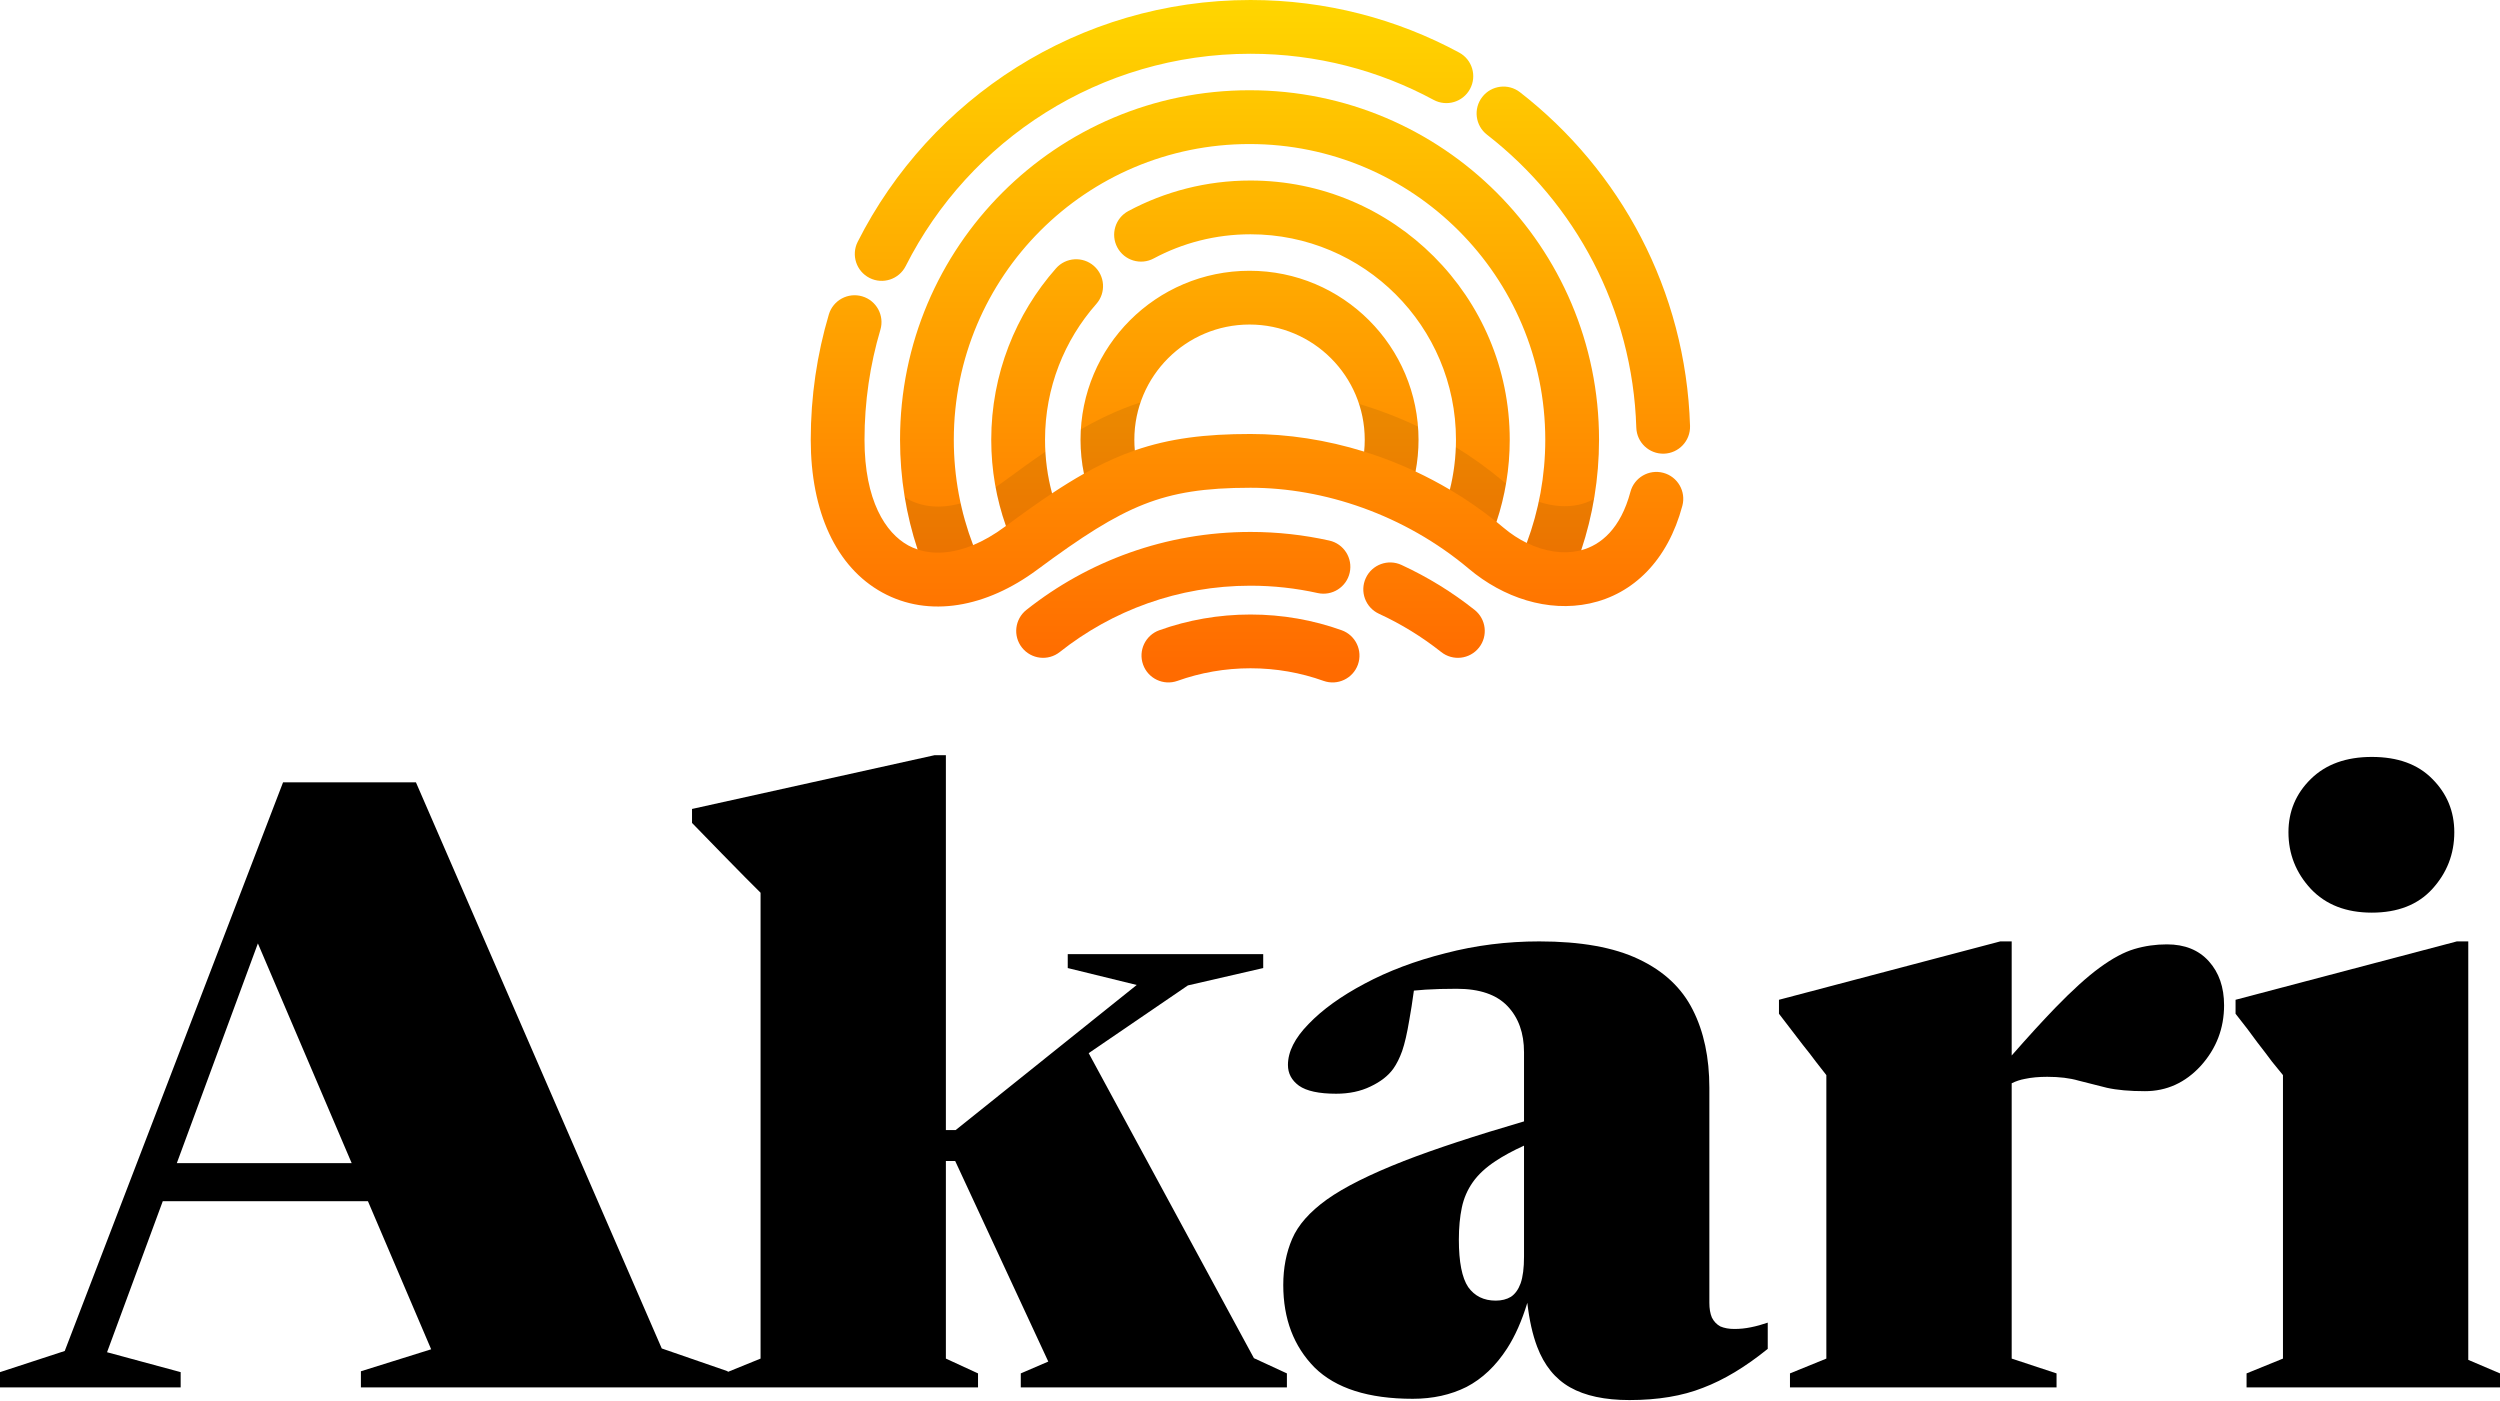
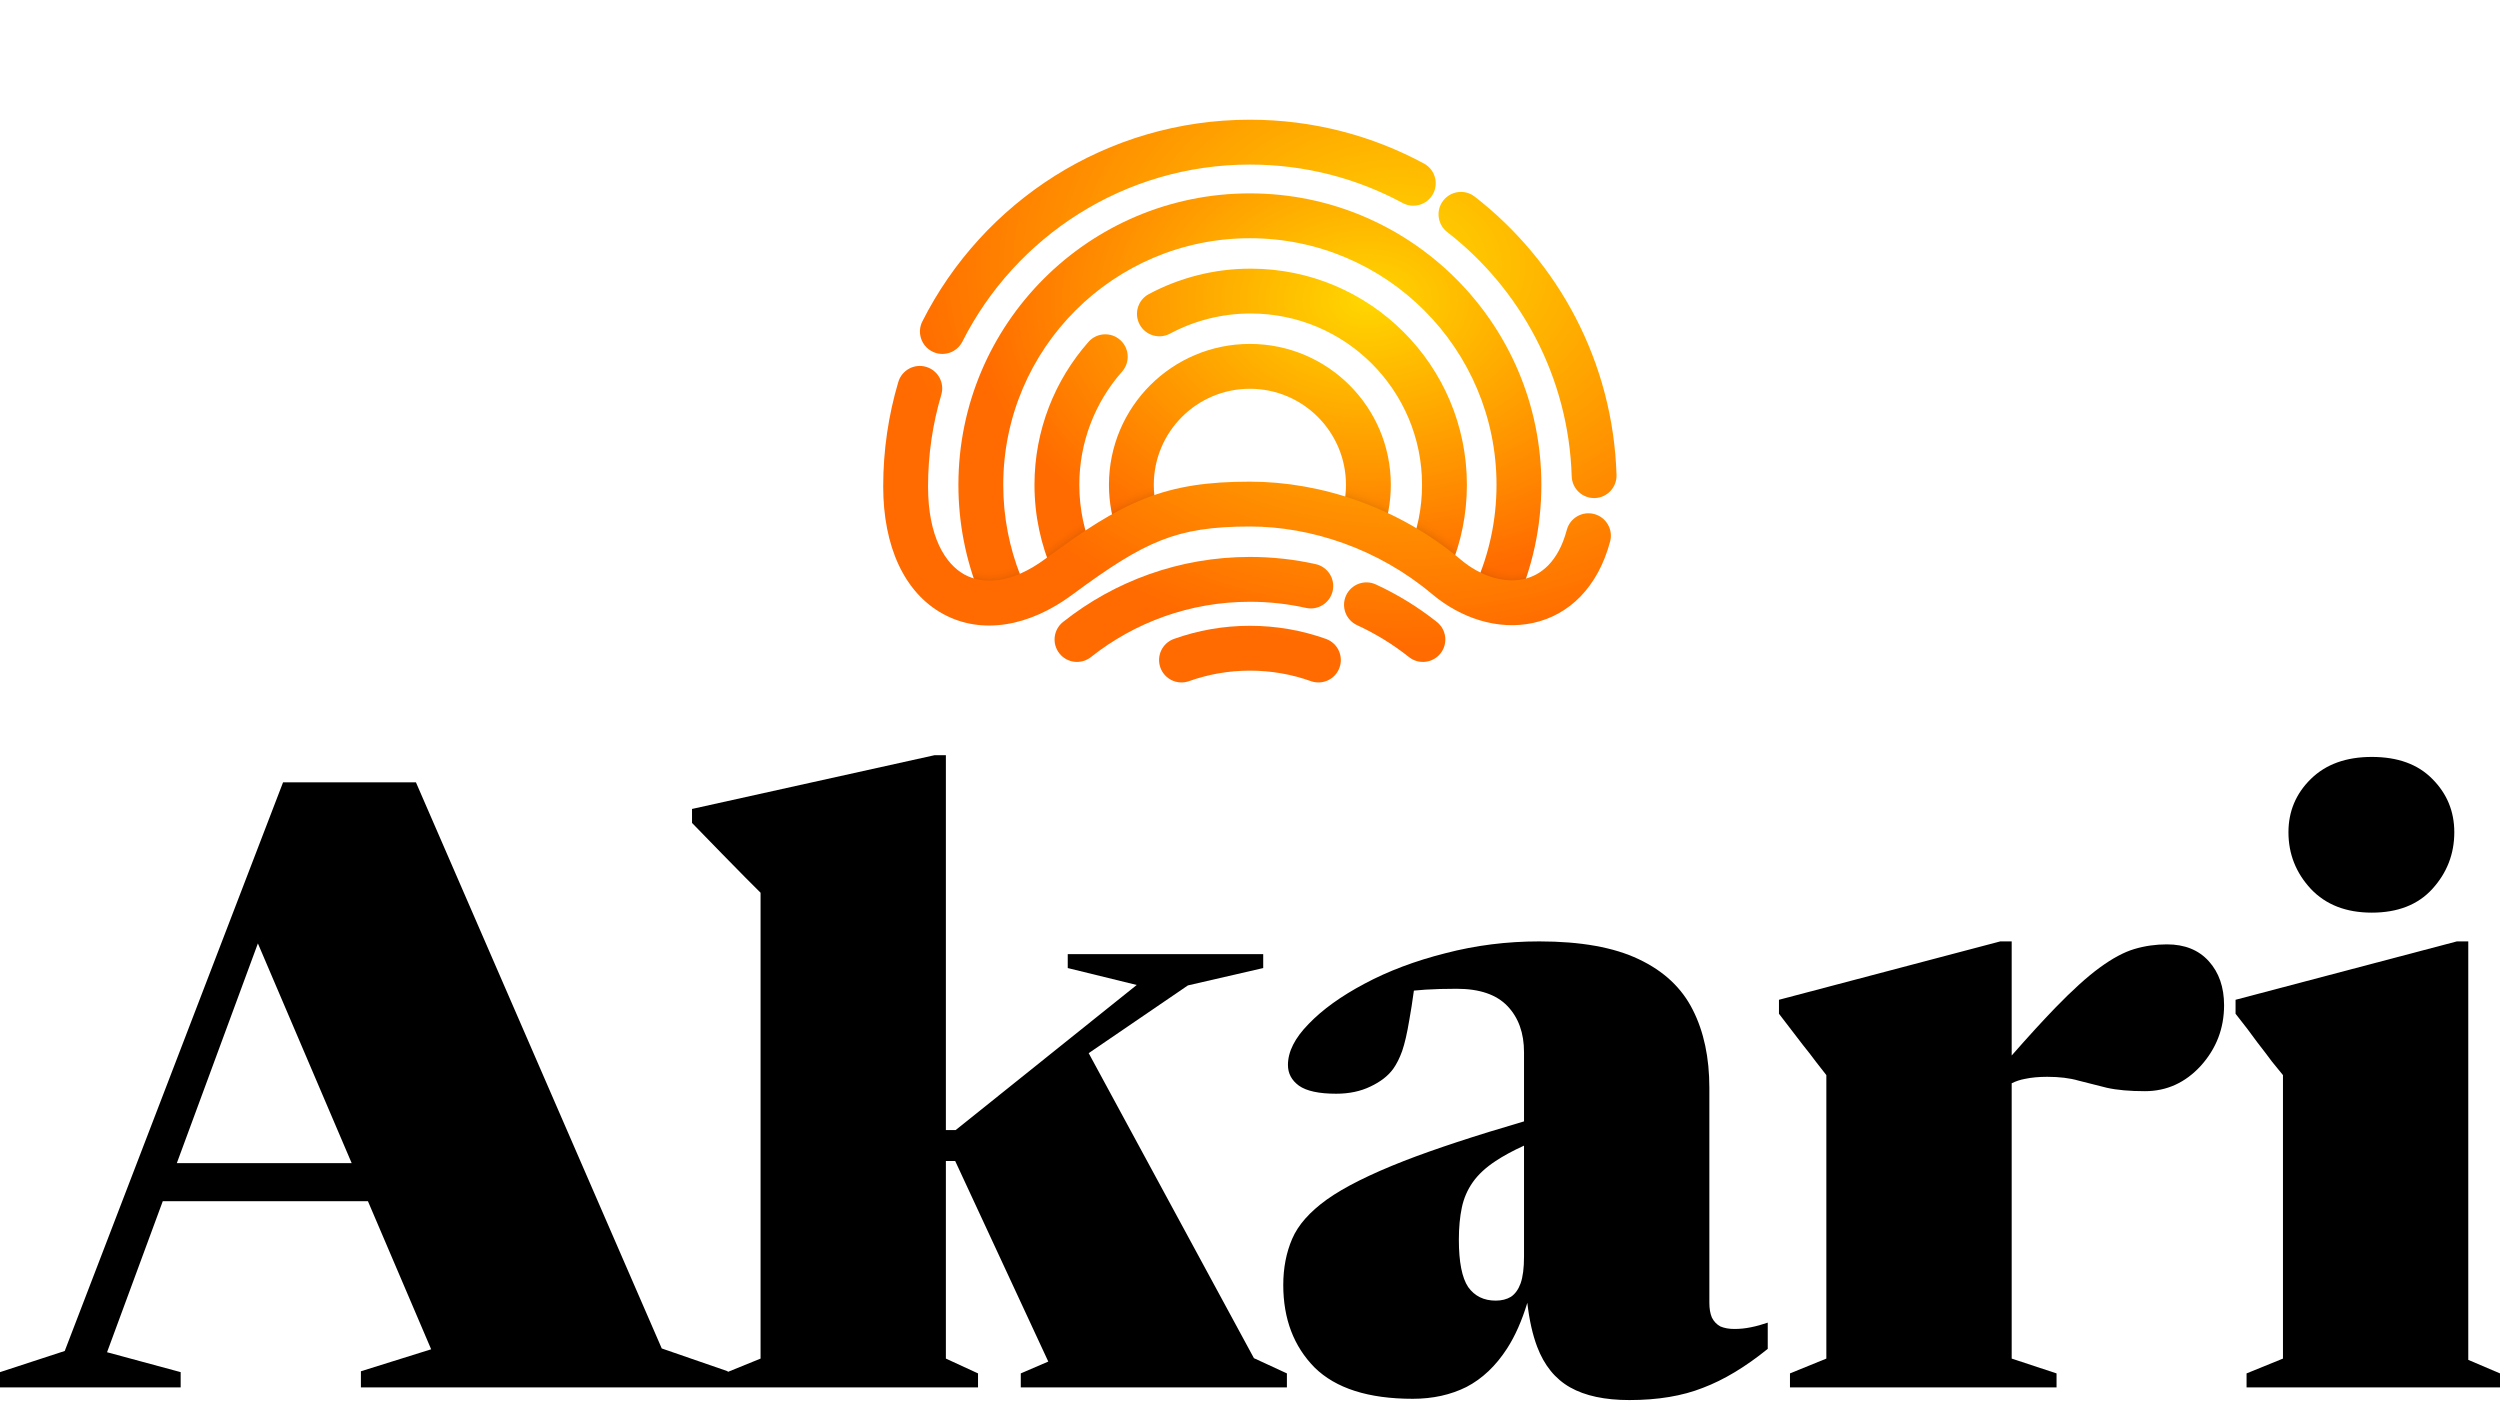
<svg xmlns="http://www.w3.org/2000/svg" preserveAspectRatio="none" overflow="visible" style="display: block;" width="89.282" height="50" viewBox="0 0 89.282 50" fill="none">
  <defs>
-     <linearGradient id="akari-plain-mark" x1="0" y1="0" x2="0" y2="23.81" gradientUnits="userSpaceOnUse">
-       <stop offset="0" stop-color="#FFD600" />
+     <filter id="lift" x="-5%" y="-5%" width="110%" height="110%">
+       <feGaussianBlur stdDeviation="7" />
+     </filter>
+     <radialGradient id="inside-paint1_radial_222_49" cx="0" cy="0" r="1" gradientTransform="matrix(-233.461 219.676 -308.502 -166.241 399.524 104.89)" gradientUnits="userSpaceOnUse">
+       <stop stop-color="#FFD600" />
      <stop offset="1" stop-color="#FF6B00" />
-     </linearGradient>
+     </radialGradient>
+     <radialGradient id="inside-paint3_radial_222_49" cx="0" cy="0" r="1" gradientTransform="matrix(-233.461 219.676 -308.502 -166.241 399.524 104.89)" gradientUnits="userSpaceOnUse">
+       <stop stop-color="#FFD600" />
+       <stop offset="1" stop-color="#FF6B00" />
+     </radialGradient>
+     <radialGradient id="inside-paint5_radial_222_49" cx="0" cy="0" r="1" gradientTransform="matrix(-233.461 219.676 -308.502 -166.241 399.524 104.89)" gradientUnits="userSpaceOnUse">
+       <stop stop-color="#FFD600" />
+       <stop offset="1" stop-color="#FF6B00" />
+     </radialGradient>
+     <radialGradient id="inside-paint7_radial_222_49" cx="0" cy="0" r="1" gradientTransform="matrix(-233.461 219.676 -308.502 -166.241 399.524 104.89)" gradientUnits="userSpaceOnUse">
+       <stop stop-color="#FFD600" />
+       <stop offset="1" stop-color="#FF6B00" />
+     </radialGradient>
+     <clipPath id="under-outline">
+       <path d="M284.878 0C442.212 0 569.756 127.544 569.756 284.878C569.756 326.208 560.941 365.539 545.067 401.043L505.056 383.154C518.463 353.168 525.928 319.924 525.928 284.878C525.928 151.749 418.006 43.827 284.878 43.827C151.749 43.827 43.827 151.749 43.827 284.878C43.827 316.365 49.853 346.391 60.795 373.905L66.77 387.685L26.825 405.707C24.475 400.696 22.266 395.605 20.204 390.439C7.162 357.765 0 322.131 0 284.878C0 127.544 127.544 0 284.878 0Z" transform="translate(227 293)" />
+       <path d="M127.128 145.162C135.133 136.085 148.98 135.217 158.057 143.222C167.134 151.227 168.004 165.075 159.998 174.152C133.954 203.683 118.177 242.411 118.177 284.878C118.177 308.926 123.232 331.735 132.316 352.347C137.197 363.422 132.176 376.356 121.101 381.237C110.026 386.118 97.091 381.097 92.211 370.022C80.719 343.947 74.35 315.127 74.35 284.878C74.35 231.332 94.295 182.392 127.128 145.162Z" transform="translate(227 293)" />
+       <path d="M285.661 73.567C402.364 73.567 496.971 168.174 496.971 284.878C496.971 313.612 491.224 341.059 480.796 366.09C476.141 377.262 463.311 382.545 452.139 377.891C440.968 373.237 435.685 360.407 440.339 349.236C448.582 329.451 453.144 307.725 453.144 284.878C453.144 192.38 378.159 117.395 285.661 117.395C257.096 117.395 230.262 124.528 206.778 137.092C196.107 142.801 182.828 138.779 177.119 128.108C171.409 117.437 175.432 104.157 186.103 98.448C215.79 82.564 249.707 73.567 285.661 73.567Z" transform="translate(227 293)" />
+       <path d="M284.878 147.135C360.951 147.135 422.621 208.804 422.621 284.878C422.621 302.22 419.405 318.863 413.518 334.207L372.599 318.508C376.594 308.096 378.794 296.769 378.794 284.878C378.794 233.01 336.746 190.962 284.878 190.962C233.01 190.962 190.962 233.01 190.962 284.878C190.962 296.769 193.162 308.096 197.157 318.508L156.237 334.207C150.351 318.863 147.135 302.22 147.135 284.878C147.135 208.804 208.804 147.135 284.878 147.135Z" transform="translate(227 293)" />
+     </clipPath>
+     <radialGradient id="outline-paint1_radial_222_50" cx="0" cy="0" r="1" gradientTransform="matrix(-293.684 297.805 -388.082 -225.366 502.584 142.195)" gradientUnits="userSpaceOnUse">
+       <stop stop-color="#FFD600" />
+       <stop offset="1" stop-color="#FF6B00" />
+     </radialGradient>
+     <radialGradient id="outline-paint3_radial_222_50" cx="0" cy="0" r="1" gradientTransform="matrix(-293.684 297.805 -388.082 -225.366 502.584 142.195)" gradientUnits="userSpaceOnUse">
+       <stop stop-color="#FFD600" />
+       <stop offset="1" stop-color="#FF6B00" />
+     </radialGradient>
+     <radialGradient id="outline-paint5_radial_222_50" cx="0" cy="0" r="1" gradientTransform="matrix(-293.684 297.805 -388.082 -225.366 502.584 142.195)" gradientUnits="userSpaceOnUse">
+       <stop stop-color="#FFD600" />
+       <stop offset="1" stop-color="#FF6B00" />
+     </radialGradient>
+     <radialGradient id="outline-paint7_radial_222_50" cx="0" cy="0" r="1" gradientTransform="matrix(-293.684 297.805 -388.082 -225.366 502.584 142.195)" gradientUnits="userSpaceOnUse">
+       <stop stop-color="#FFD600" />
+       <stop offset="1" stop-color="#FF6B00" />
+     </radialGradient>
+     <radialGradient id="outline-paint9_radial_222_50" cx="0" cy="0" r="1" gradientTransform="matrix(-293.684 297.805 -388.082 -225.366 502.584 142.195)" gradientUnits="userSpaceOnUse">
+       <stop stop-color="#FFD600" />
+       <stop offset="1" stop-color="#FF6B00" />
+     </radialGradient>
+     <radialGradient id="outline-paint11_radial_222_50" cx="0" cy="0" r="1" gradientTransform="matrix(-293.684 297.805 -388.082 -225.366 502.584 142.195)" gradientUnits="userSpaceOnUse">
+       <stop stop-color="#FFD600" />
+       <stop offset="1" stop-color="#FF6B00" />
+     </radialGradient>
  </defs>
  <g id="akari-logo">
-     <g id="akari-print">
-       <g id="Union">
-         <path d="M44.659 21.946C45.799 21.946 46.895 22.143 47.913 22.507C48.413 22.686 48.673 23.235 48.495 23.735C48.316 24.234 47.767 24.494 47.267 24.316C46.453 24.025 45.575 23.866 44.659 23.866C43.742 23.866 42.864 24.025 42.05 24.316C41.551 24.494 41.001 24.234 40.823 23.735C40.644 23.235 40.904 22.686 41.404 22.507C42.422 22.143 43.518 21.946 44.659 21.946Z" fill="url(#akari-plain-mark)" />
-         <path d="M44.659 18.997C45.624 18.997 46.566 19.103 47.473 19.305C47.991 19.42 48.317 19.933 48.202 20.451C48.087 20.968 47.573 21.295 47.056 21.179C46.285 21.008 45.483 20.917 44.659 20.917C42.084 20.917 39.72 21.802 37.848 23.285C37.433 23.615 36.829 23.545 36.499 23.129C36.17 22.714 36.24 22.11 36.656 21.781C38.854 20.038 41.636 18.997 44.659 18.997Z" fill="url(#akari-plain-mark)" />
-         <path d="M48.776 20.645C48.998 20.163 49.568 19.953 50.05 20.175C50.987 20.607 51.863 21.147 52.662 21.781C53.077 22.11 53.147 22.714 52.818 23.129C52.488 23.545 51.884 23.615 51.469 23.285C50.788 22.746 50.043 22.286 49.246 21.919C48.764 21.697 48.554 21.126 48.776 20.645Z" fill="url(#akari-plain-mark)" />
-         <path fill-rule="evenodd" clip-rule="evenodd" d="M44.624 3.223C51.518 3.223 57.106 8.811 57.106 15.705C57.106 17.082 56.882 18.409 56.469 19.65C57.173 19.463 57.875 18.883 58.227 17.566C58.363 17.054 58.889 16.749 59.402 16.886C59.914 17.023 60.218 17.549 60.082 18.061C59.56 20.018 58.327 21.217 56.774 21.551C55.279 21.872 53.688 21.348 52.459 20.314C50.15 18.372 47.273 17.419 44.659 17.419C43.03 17.419 41.921 17.591 40.851 18.012C39.758 18.443 38.646 19.157 37.035 20.351C35.227 21.691 33.18 22.077 31.511 21.161C29.855 20.252 28.954 18.268 28.954 15.705C28.954 14.152 29.179 12.65 29.6 11.231C29.751 10.723 30.285 10.433 30.794 10.584C31.302 10.735 31.592 11.269 31.441 11.777C31.072 13.021 30.874 14.339 30.874 15.705C30.874 17.881 31.627 19.034 32.435 19.478C32.54 19.535 32.652 19.584 32.77 19.623C32.363 18.39 32.143 17.072 32.143 15.705C32.143 8.811 37.731 3.223 44.624 3.223ZM44.624 5.144C38.791 5.144 34.063 9.872 34.063 15.705C34.063 17.032 34.307 18.3 34.753 19.467C35.113 19.318 35.495 19.102 35.892 18.808C35.903 18.8 35.914 18.792 35.925 18.784C35.585 17.82 35.4 16.783 35.4 15.705C35.4 13.359 36.274 11.214 37.713 9.583C38.063 9.186 38.67 9.148 39.068 9.498C39.465 9.849 39.504 10.456 39.153 10.854C38.012 12.147 37.321 13.844 37.321 15.705C37.321 16.368 37.408 17.009 37.572 17.619C37.964 17.359 38.341 17.126 38.711 16.917C38.631 16.525 38.589 16.119 38.589 15.705C38.589 12.372 41.291 9.67 44.624 9.67C47.957 9.67 50.659 12.372 50.659 15.705C50.659 16.092 50.623 16.471 50.553 16.839C50.968 17.034 51.378 17.25 51.779 17.487C51.921 16.917 51.997 16.32 51.997 15.705C51.997 11.652 48.711 8.367 44.659 8.367C43.407 8.367 42.231 8.679 41.202 9.23C40.735 9.48 40.153 9.304 39.903 8.836C39.653 8.369 39.829 7.787 40.297 7.537C41.597 6.841 43.083 6.447 44.659 6.447C49.772 6.447 53.917 10.592 53.917 15.705C53.917 16.729 53.75 17.715 53.443 18.637C53.527 18.706 53.611 18.775 53.695 18.845C53.963 19.071 54.243 19.252 54.525 19.39C54.952 18.243 55.186 17.002 55.186 15.705C55.186 9.872 50.457 5.144 44.624 5.144ZM44.624 11.59C42.352 11.59 40.51 13.432 40.51 15.705C40.51 15.833 40.515 15.96 40.527 16.085C41.771 15.654 43.047 15.499 44.659 15.499C45.987 15.499 47.365 15.708 48.718 16.128C48.732 15.989 48.739 15.848 48.739 15.705C48.739 13.432 46.897 11.59 44.624 11.59Z" fill="url(#akari-plain-mark)" />
-         <path d="M52.936 3.463C53.261 3.044 53.864 2.968 54.283 3.294C57.86 6.071 60.206 10.365 60.356 15.212C60.372 15.742 59.956 16.185 59.426 16.202C58.896 16.218 58.453 15.802 58.437 15.271C58.305 11.019 56.249 7.251 53.105 4.81C52.686 4.485 52.61 3.882 52.936 3.463Z" fill="url(#akari-plain-mark)" />
-         <path d="M44.659 0C47.353 0 49.892 0.679 52.11 1.877C52.577 2.129 52.751 2.711 52.498 3.178C52.247 3.645 51.664 3.819 51.198 3.567C49.253 2.517 47.027 1.92 44.659 1.92C39.278 1.92 34.616 5.003 32.345 9.502C32.106 9.976 31.528 10.166 31.055 9.927C30.581 9.688 30.392 9.11 30.63 8.637C33.215 3.516 38.526 0 44.659 0Z" fill="url(#akari-plain-mark)" />
+     <g id="akari-print" transform="translate(25.9328 -3.8001) scale(0.03654)">
+       <g id="inside" transform="translate(227 293)">
+         <path d="M284.878 0C442.212 0 569.756 127.544 569.756 284.878C569.756 326.208 560.941 365.539 545.067 401.043L505.056 383.154C518.463 353.168 525.928 319.924 525.928 284.878C525.928 151.749 418.006 43.827 284.878 43.827C151.749 43.827 43.827 151.749 43.827 284.878C43.827 316.365 49.853 346.391 60.795 373.905L66.77 387.685L26.825 405.707C24.475 400.696 22.266 395.605 20.204 390.439C7.162 357.765 0 322.131 0 284.878C0 127.544 127.544 0 284.878 0Z" fill="url(#inside-paint1_radial_222_49)" />
+         <path d="M127.128 145.162C135.133 136.085 148.98 135.217 158.057 143.222C167.134 151.227 168.004 165.075 159.998 174.152C133.954 203.683 118.177 242.411 118.177 284.878C118.177 308.926 123.232 331.735 132.316 352.347C137.197 363.422 132.176 376.356 121.101 381.237C110.026 386.118 97.091 381.097 92.211 370.022C80.719 343.947 74.35 315.127 74.35 284.878C74.35 231.332 94.295 182.392 127.128 145.162Z" fill="url(#inside-paint3_radial_222_49)" />
+         <path d="M285.661 73.567C402.364 73.567 496.971 168.174 496.971 284.878C496.971 313.612 491.224 341.059 480.796 366.09C476.141 377.262 463.311 382.545 452.139 377.891C440.968 373.237 435.685 360.407 440.339 349.236C448.582 329.451 453.144 307.725 453.144 284.878C453.144 192.38 378.159 117.395 285.661 117.395C257.096 117.395 230.262 124.528 206.778 137.092C196.107 142.801 182.828 138.779 177.119 128.108C171.409 117.437 175.432 104.157 186.103 98.448C215.79 82.564 249.707 73.567 285.661 73.567Z" fill="url(#inside-paint5_radial_222_49)" />
+         <path d="M284.878 147.135C360.951 147.135 422.621 208.804 422.621 284.878C422.621 302.22 419.405 318.863 413.518 334.207L372.599 318.508C376.594 308.096 378.794 296.769 378.794 284.878C378.794 233.01 336.746 190.962 284.878 190.962C233.01 190.962 190.962 233.01 190.962 284.878C190.962 296.769 193.162 308.096 197.157 318.508L156.237 334.207C150.351 318.863 147.135 302.22 147.135 284.878C147.135 208.804 208.804 147.135 284.878 147.135Z" fill="url(#inside-paint7_radial_222_49)" />
      </g>
-       <g id="Subtract">
-         <path d="M32.311 17.757C32.352 17.784 32.394 17.809 32.435 17.832C32.917 18.096 33.559 18.184 34.307 17.976C34.42 18.488 34.569 18.986 34.752 19.467C33.983 19.786 33.306 19.801 32.77 19.623C32.571 19.02 32.417 18.397 32.311 17.757Z" fill="black" fill-opacity="0.08" />
-         <path d="M56.927 17.821C56.82 18.448 56.666 19.058 56.469 19.65C56.436 19.659 56.403 19.666 56.37 19.674C55.818 19.792 55.166 19.703 54.525 19.389C54.702 18.915 54.845 18.424 54.953 17.919C55.451 18.086 55.941 18.12 56.37 18.028C56.557 17.988 56.745 17.921 56.927 17.821Z" fill="black" fill-opacity="0.08" />
-         <path d="M37.333 16.133C37.362 16.645 37.444 17.141 37.572 17.619C37.055 17.961 36.512 18.349 35.925 18.784C35.767 18.335 35.642 17.872 35.554 17.396C35.666 17.324 35.778 17.246 35.892 17.162C36.402 16.784 36.878 16.442 37.333 16.133Z" fill="black" fill-opacity="0.08" />
-         <path d="M51.992 15.97C52.581 16.332 53.152 16.742 53.695 17.199C53.724 17.224 53.754 17.248 53.784 17.272C53.705 17.74 53.59 18.196 53.442 18.637C52.91 18.21 52.353 17.826 51.779 17.487C51.9 16.999 51.973 16.492 51.992 15.97Z" fill="black" fill-opacity="0.08" />
-         <path d="M40.73 14.371C40.587 14.79 40.509 15.238 40.509 15.705C40.509 15.833 40.515 15.96 40.527 16.085C40.4 16.129 40.274 16.176 40.147 16.226C39.667 16.415 39.194 16.645 38.711 16.917C38.631 16.525 38.589 16.119 38.589 15.705C38.589 15.58 38.593 15.457 38.6 15.334C39.123 15.034 39.63 14.784 40.147 14.58C40.341 14.504 40.535 14.434 40.73 14.371Z" fill="black" fill-opacity="0.08" />
-         <path d="M48.537 14.427C49.248 14.638 49.953 14.907 50.641 15.235C50.653 15.39 50.659 15.547 50.659 15.705C50.659 16.092 50.623 16.471 50.553 16.839C49.951 16.558 49.337 16.321 48.717 16.128C48.732 15.989 48.739 15.848 48.739 15.705C48.739 15.259 48.668 14.829 48.537 14.427Z" fill="black" fill-opacity="0.08" />
+       <g clip-path="url(#under-outline)">
+         <g filter="url(#lift)" fill-opacity="0.32" transform="translate(0 5) translate(153.5 221)">
+           <path d="M358.445 494.623C384.472 494.623 409.493 499.138 432.736 507.445C444.132 511.518 450.068 524.059 445.995 535.455C441.922 546.852 429.381 552.789 417.985 548.716C399.409 542.077 379.374 538.451 358.445 538.451C337.516 538.451 317.482 542.077 298.906 548.716C287.509 552.789 274.968 546.852 270.895 535.455C266.822 524.059 272.759 511.518 284.155 507.445C307.398 499.138 332.419 494.623 358.445 494.623Z" fill="#000" />
+           <path d="M358.446 427.317C380.489 427.317 401.991 429.744 422.69 434.355C434.503 436.987 441.946 448.696 439.315 460.509C436.683 472.322 424.974 479.765 413.161 477.134C395.57 473.215 377.263 471.144 358.446 471.144C299.694 471.144 245.721 491.349 203.01 525.204C193.525 532.722 179.742 531.127 172.224 521.643C164.706 512.159 166.3 498.375 175.784 490.858C225.963 451.083 289.46 427.317 358.446 427.317Z" fill="#000" />
+           <path d="M452.417 464.934C457.483 453.942 470.499 449.139 481.49 454.205C502.877 464.062 522.873 476.404 541.107 490.858C550.591 498.375 552.185 512.159 544.667 521.643C537.149 531.127 523.367 532.721 513.883 525.204C498.351 512.893 481.333 502.389 463.146 494.007C452.155 488.941 447.351 475.925 452.417 464.934Z" fill="#000" />
+           <path d="M14.758 256.34C18.201 244.738 30.397 238.122 41.999 241.564C53.602 245.006 60.217 257.203 56.775 268.806C48.355 297.188 43.827 327.269 43.827 358.445C43.827 408.107 61.012 434.428 79.465 444.556C97.627 454.525 125.663 453.488 158.353 429.273C195.533 401.733 224.819 382.425 255.482 370.341C286.685 358.045 317.919 353.749 358.445 353.749C428.206 353.749 503.907 378.974 564.689 430.115C584.732 446.978 607.619 452.93 625.751 449.031C642.555 445.418 659.728 432.39 668.119 400.93C671.238 389.236 683.246 382.284 694.94 385.403C706.634 388.522 713.585 400.531 710.466 412.224C698.551 456.898 670.417 484.256 634.965 491.879C600.843 499.216 564.527 487.254 536.473 463.65C483.774 419.311 418.125 397.577 358.445 397.577C321.266 397.577 295.955 401.499 271.55 411.116C246.605 420.947 221.218 437.249 184.44 464.492C143.171 495.061 96.465 503.883 58.376 482.977C20.578 462.23 0 416.94 0 358.445C0 323.003 5.151 288.726 14.758 256.34Z" fill="#000" />
+           <path d="M547.361 79.043C554.783 69.484 568.55 67.752 578.109 75.175C659.751 138.57 713.306 236.567 716.718 347.204C717.091 359.301 707.587 369.41 695.49 369.783C683.393 370.156 673.284 360.652 672.911 348.555C669.918 251.504 622.978 165.505 551.229 109.791C541.67 102.368 539.938 88.602 547.361 79.043Z" fill="#000" />
+           <path d="M358.445 0C419.945 0 477.888 15.506 528.513 42.84C539.163 48.59 543.134 61.885 537.384 72.534C531.634 83.183 518.34 87.155 507.691 81.405C463.304 57.439 412.497 43.827 358.445 43.827C235.643 43.827 129.233 114.18 77.394 216.881C71.941 227.685 58.761 232.022 47.957 226.569C37.153 221.115 32.815 207.936 38.269 197.131C97.271 80.24 218.468 0 358.445 0Z" fill="#000" />
+         </g>
+       </g>
+       <g id="outline" transform="translate(153.5 221)">
+         <path d="M358.445 494.623C384.472 494.623 409.493 499.138 432.736 507.445C444.132 511.518 450.068 524.059 445.995 535.455C441.922 546.852 429.381 552.789 417.985 548.716C399.409 542.077 379.374 538.451 358.445 538.451C337.516 538.451 317.482 542.077 298.906 548.716C287.509 552.789 274.968 546.852 270.895 535.455C266.822 524.059 272.759 511.518 284.155 507.445C307.398 499.138 332.419 494.623 358.445 494.623Z" fill="url(#outline-paint1_radial_222_50)" />
+         <path d="M358.446 427.317C380.489 427.317 401.991 429.744 422.69 434.355C434.503 436.987 441.946 448.696 439.315 460.509C436.683 472.322 424.974 479.765 413.161 477.134C395.57 473.215 377.263 471.144 358.446 471.144C299.694 471.144 245.721 491.349 203.01 525.204C193.525 532.722 179.742 531.127 172.224 521.643C164.706 512.159 166.3 498.375 175.784 490.858C225.963 451.083 289.46 427.317 358.446 427.317Z" fill="url(#outline-paint3_radial_222_50)" />
+         <path d="M452.417 464.934C457.483 453.942 470.499 449.139 481.49 454.205C502.877 464.062 522.873 476.404 541.107 490.858C550.591 498.375 552.185 512.159 544.667 521.643C537.149 531.127 523.367 532.721 513.883 525.204C498.351 512.893 481.333 502.389 463.146 494.007C452.155 488.941 447.351 475.925 452.417 464.934Z" fill="url(#outline-paint5_radial_222_50)" />
+         <path d="M14.758 256.34C18.201 244.738 30.397 238.122 41.999 241.564C53.602 245.006 60.217 257.203 56.775 268.806C48.355 297.188 43.827 327.269 43.827 358.445C43.827 408.107 61.012 434.428 79.465 444.556C97.627 454.525 125.663 453.488 158.353 429.273C195.533 401.733 224.819 382.425 255.482 370.341C286.685 358.045 317.919 353.749 358.445 353.749C428.206 353.749 503.907 378.974 564.689 430.115C584.732 446.978 607.619 452.93 625.751 449.031C642.555 445.418 659.728 432.39 668.119 400.93C671.238 389.236 683.246 382.284 694.94 385.403C706.634 388.522 713.585 400.531 710.466 412.224C698.551 456.898 670.417 484.256 634.965 491.879C600.843 499.216 564.527 487.254 536.473 463.65C483.774 419.311 418.125 397.577 358.445 397.577C321.266 397.577 295.955 401.499 271.55 411.116C246.605 420.947 221.218 437.249 184.44 464.492C143.171 495.061 96.465 503.883 58.376 482.977C20.578 462.23 0 416.94 0 358.445C0 323.003 5.151 288.726 14.758 256.34Z" fill="url(#outline-paint7_radial_222_50)" />
+         <path d="M547.361 79.043C554.783 69.484 568.55 67.752 578.109 75.175C659.751 138.57 713.306 236.567 716.718 347.204C717.091 359.301 707.587 369.41 695.49 369.783C683.393 370.156 673.284 360.652 672.911 348.555C669.918 251.504 622.978 165.505 551.229 109.791C541.67 102.368 539.938 88.602 547.361 79.043Z" fill="url(#outline-paint9_radial_222_50)" />
+         <path d="M358.445 0C419.945 0 477.888 15.506 528.513 42.84C539.163 48.59 543.134 61.885 537.384 72.534C531.634 83.183 518.34 87.155 507.691 81.405C463.304 57.439 412.497 43.827 358.445 43.827C235.643 43.827 129.233 114.18 77.394 216.881C71.941 227.685 58.761 232.022 47.957 226.569C37.153 221.115 32.815 207.936 38.269 197.131C97.271 80.24 218.468 0 358.445 0Z" fill="url(#outline-paint11_radial_222_50)" />
      </g>
    </g>
    <g id="akari-wordmark">
      <path fill-rule="evenodd" clip-rule="evenodd" d="M54.971 33.62C56.452 33.62 57.636 33.832 58.522 34.255C59.419 34.678 60.063 35.282 60.456 36.068C60.849 36.844 61.046 37.77 61.046 38.848V46.525C61.046 46.736 61.076 46.912 61.136 47.053C61.207 47.194 61.308 47.3 61.439 47.371C61.58 47.431 61.746 47.461 61.937 47.461C62.139 47.461 62.335 47.441 62.526 47.401C62.728 47.361 62.929 47.305 63.131 47.235V48.172C62.335 48.816 61.565 49.28 60.819 49.562C60.084 49.854 59.207 50 58.19 50C57.313 50 56.608 49.849 56.074 49.547C55.54 49.245 55.148 48.761 54.896 48.096C54.732 47.663 54.615 47.14 54.545 46.527C54.35 47.169 54.109 47.713 53.823 48.157C53.42 48.781 52.936 49.239 52.372 49.532C51.808 49.814 51.168 49.955 50.453 49.955C48.872 49.955 47.703 49.582 46.947 48.837C46.202 48.081 45.829 47.099 45.829 45.89C45.829 45.285 45.935 44.736 46.147 44.243C46.358 43.749 46.771 43.281 47.386 42.838C48.01 42.394 48.927 41.936 50.136 41.462C51.242 41.033 52.673 40.561 54.427 40.048V37.579C54.427 36.894 54.231 36.345 53.838 35.932C53.445 35.519 52.841 35.312 52.025 35.312C51.592 35.312 51.219 35.323 50.907 35.343C50.761 35.352 50.624 35.364 50.494 35.377C50.438 35.785 50.385 36.131 50.332 36.416C50.252 36.899 50.166 37.272 50.075 37.534C49.985 37.786 49.879 37.997 49.758 38.168C49.577 38.42 49.305 38.632 48.942 38.803C48.59 38.974 48.182 39.06 47.718 39.06C47.104 39.06 46.66 38.964 46.389 38.773C46.127 38.581 45.996 38.335 45.996 38.032C45.996 37.559 46.242 37.07 46.736 36.567C47.23 36.053 47.895 35.574 48.731 35.131C49.577 34.678 50.539 34.315 51.617 34.043C52.695 33.761 53.813 33.62 54.971 33.62ZM54.427 40.914C54.026 41.097 53.689 41.28 53.415 41.462C53.062 41.694 52.79 41.946 52.599 42.218C52.407 42.49 52.276 42.792 52.206 43.125C52.136 43.457 52.1 43.84 52.1 44.273C52.1 45.069 52.211 45.633 52.433 45.965C52.664 46.288 52.992 46.449 53.415 46.449C53.626 46.449 53.808 46.404 53.959 46.313C54.11 46.212 54.226 46.051 54.306 45.83C54.387 45.598 54.427 45.281 54.427 44.877V40.914Z" fill="#000000" />
      <path fill-rule="evenodd" clip-rule="evenodd" d="M33.78 40.359H34.128L40.595 35.176L38.132 34.572V34.074H45.113V34.572L42.423 35.192L38.88 37.611L44.781 48.504L45.959 49.048V49.547H36.455V49.048L37.437 48.625L34.112 41.462H33.78V48.519L34.928 49.048V49.547H12.889V48.972L15.398 48.187L13.14 42.898H5.813L3.823 48.292L6.452 49.003V49.547H0V49.003L2.312 48.247L10.109 27.939H14.854L23.633 48.157L25.99 48.972V48.996L27.162 48.519V31.882L26.618 31.338C26.386 31.097 26.109 30.815 25.787 30.492C25.464 30.16 25.107 29.792 24.714 29.389V28.89L33.372 26.971H33.78V40.359ZM6.315 41.538H12.559L9.21 33.692L6.315 41.538Z" fill="#000000" />
      <path d="M71.843 37.695C72.438 37.017 72.956 36.45 73.399 35.992C74.014 35.358 74.543 34.879 74.986 34.557C75.439 34.225 75.852 34.003 76.225 33.892C76.598 33.781 76.986 33.726 77.388 33.726C78.023 33.726 78.522 33.927 78.884 34.33C79.247 34.733 79.428 35.257 79.428 35.902C79.428 36.728 79.151 37.448 78.597 38.063C78.043 38.667 77.378 38.969 76.603 38.969C76.059 38.969 75.605 38.929 75.243 38.848C74.89 38.758 74.553 38.672 74.23 38.592C73.918 38.501 73.545 38.456 73.112 38.456C72.81 38.456 72.543 38.481 72.311 38.531C72.147 38.561 71.991 38.613 71.843 38.687V48.519L73.445 49.048V49.547H63.925V49.048L65.224 48.519V38.395C65.094 38.224 64.968 38.063 64.847 37.912C64.736 37.76 64.58 37.559 64.378 37.307C64.187 37.055 63.905 36.688 63.532 36.204V35.705L71.435 33.62H71.843V37.695Z" fill="#000000" />
      <path d="M88.149 48.565L89.282 49.048V49.547H80.231V49.048L81.531 48.519V38.395C81.42 38.254 81.289 38.093 81.138 37.912C80.997 37.72 80.82 37.489 80.609 37.217C80.407 36.934 80.15 36.597 79.838 36.204V35.705L87.741 33.62H88.149V48.565Z" fill="#000000" />
      <path d="M84.704 27.032C85.631 27.032 86.351 27.294 86.865 27.818C87.388 28.341 87.65 28.976 87.65 29.722C87.65 30.497 87.388 31.172 86.865 31.747C86.351 32.311 85.631 32.593 84.704 32.593C83.787 32.593 83.062 32.311 82.528 31.747C81.994 31.172 81.727 30.497 81.727 29.722C81.727 28.976 81.994 28.341 82.528 27.818C83.062 27.294 83.787 27.032 84.704 27.032Z" fill="#000000" />
    </g>
  </g>
</svg>
